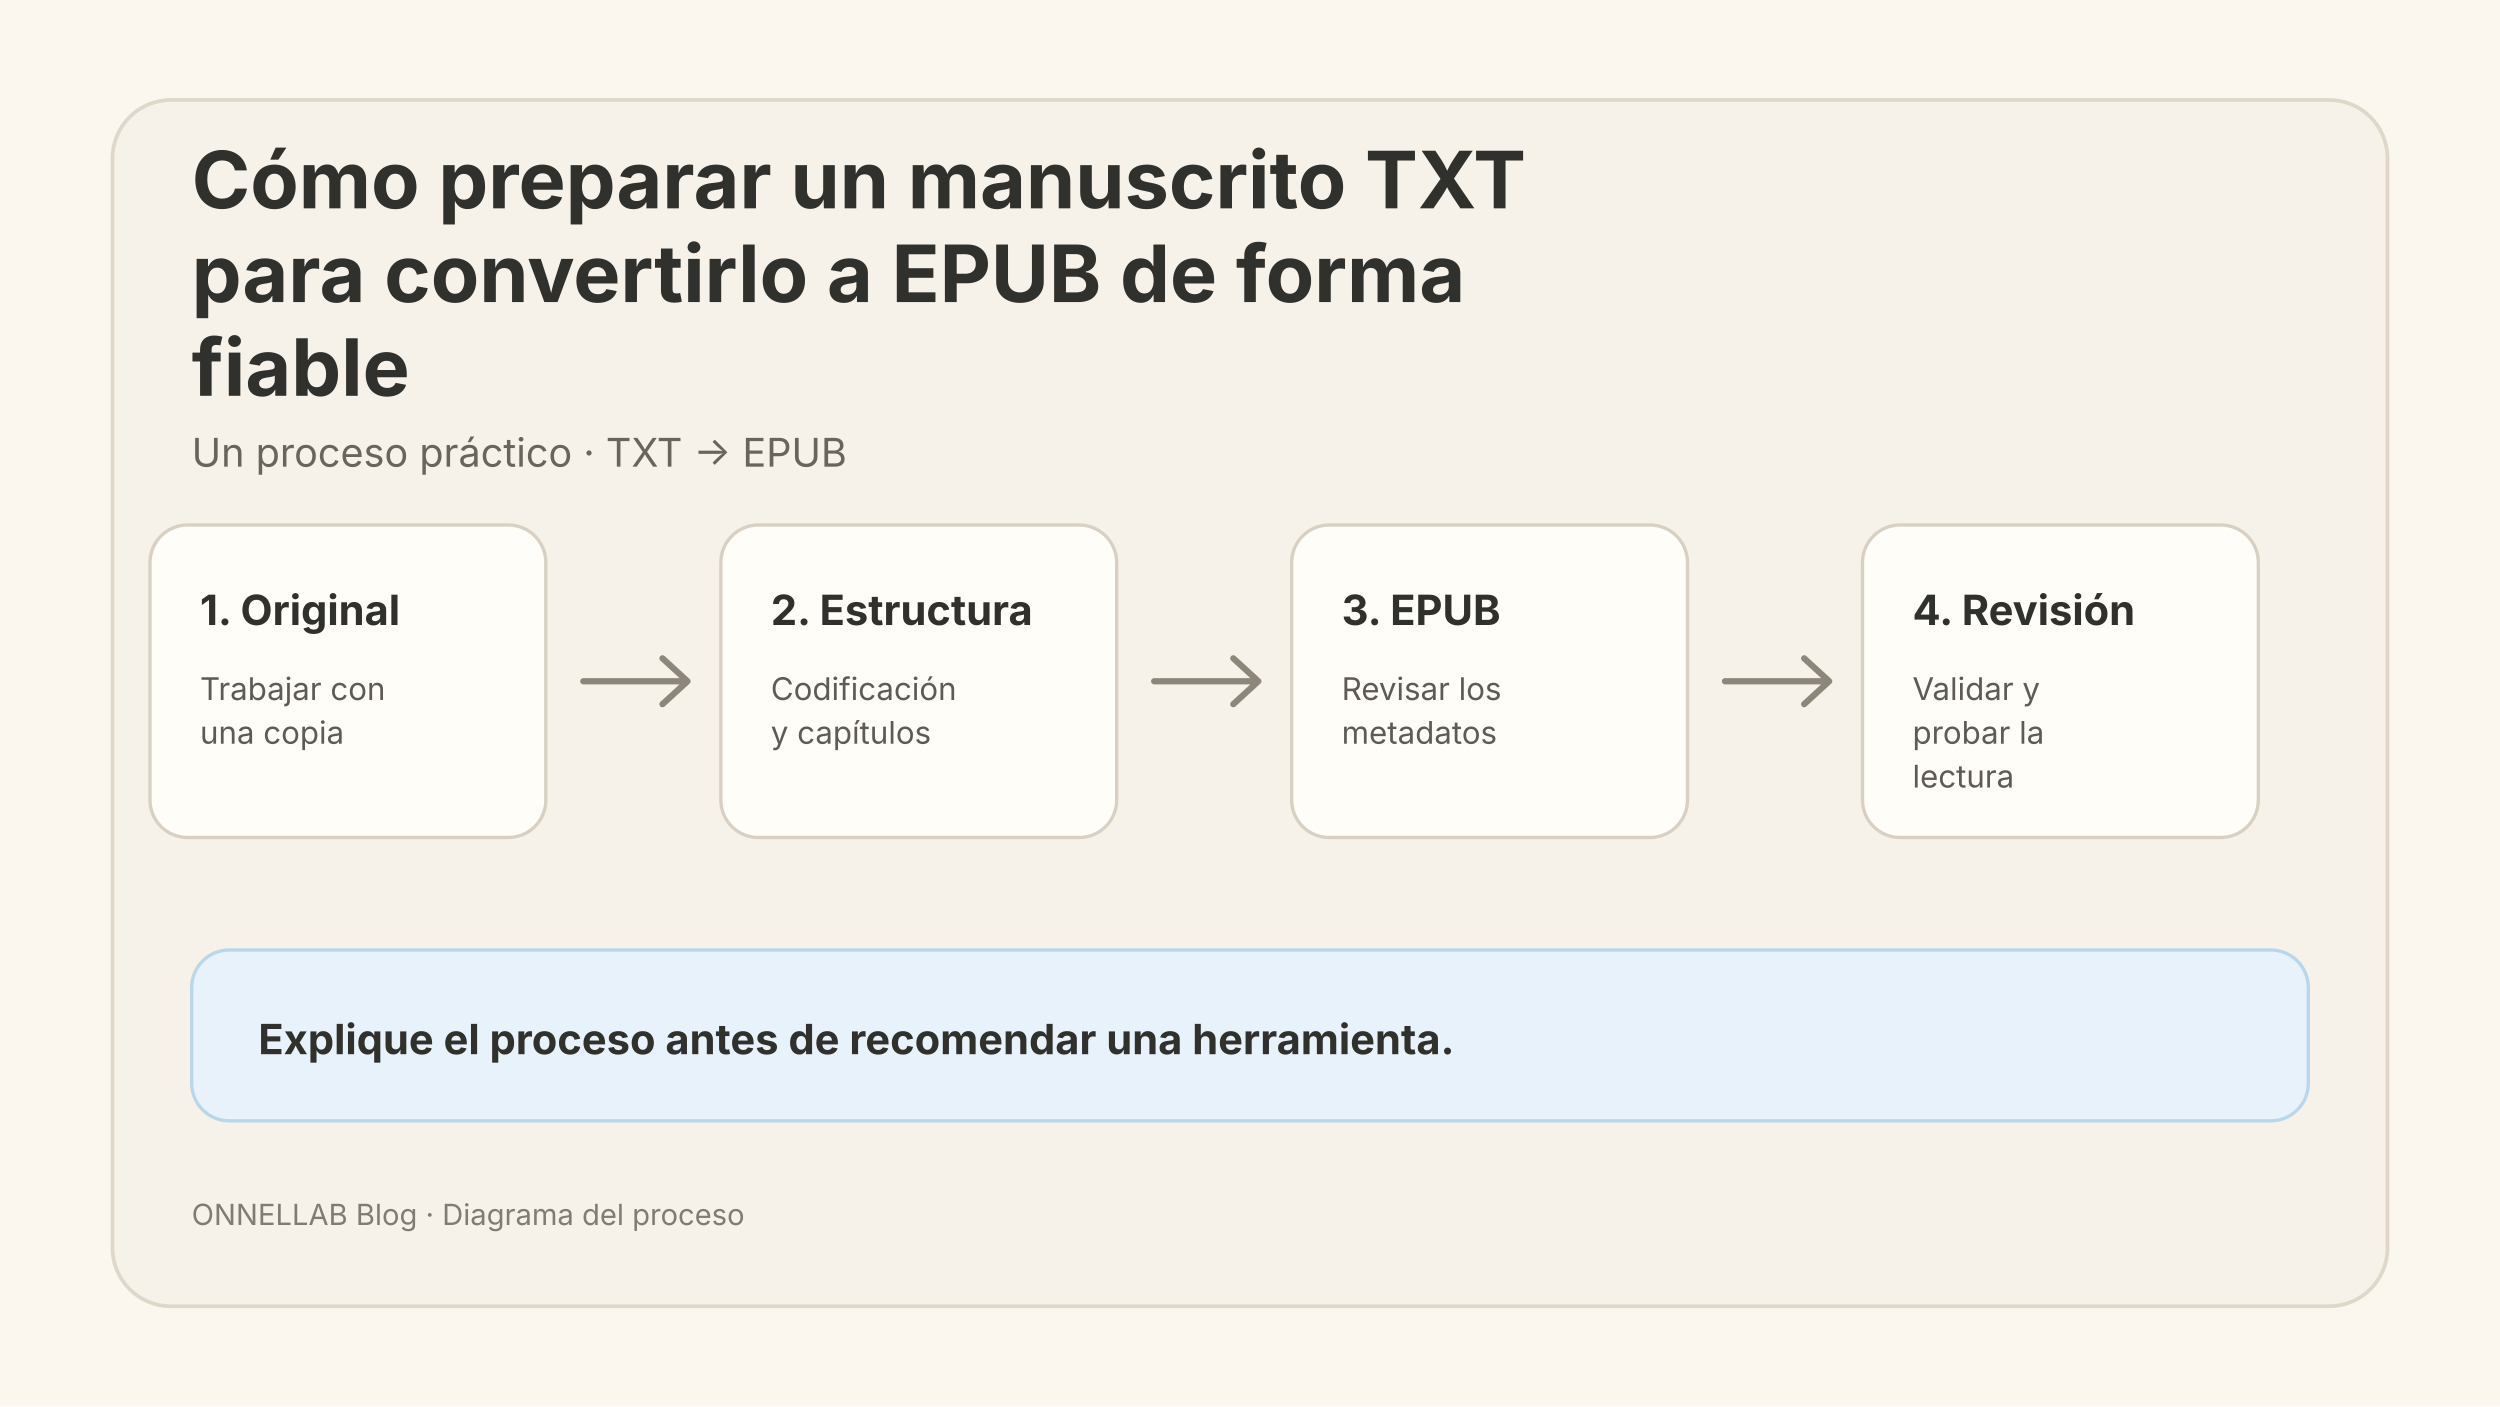
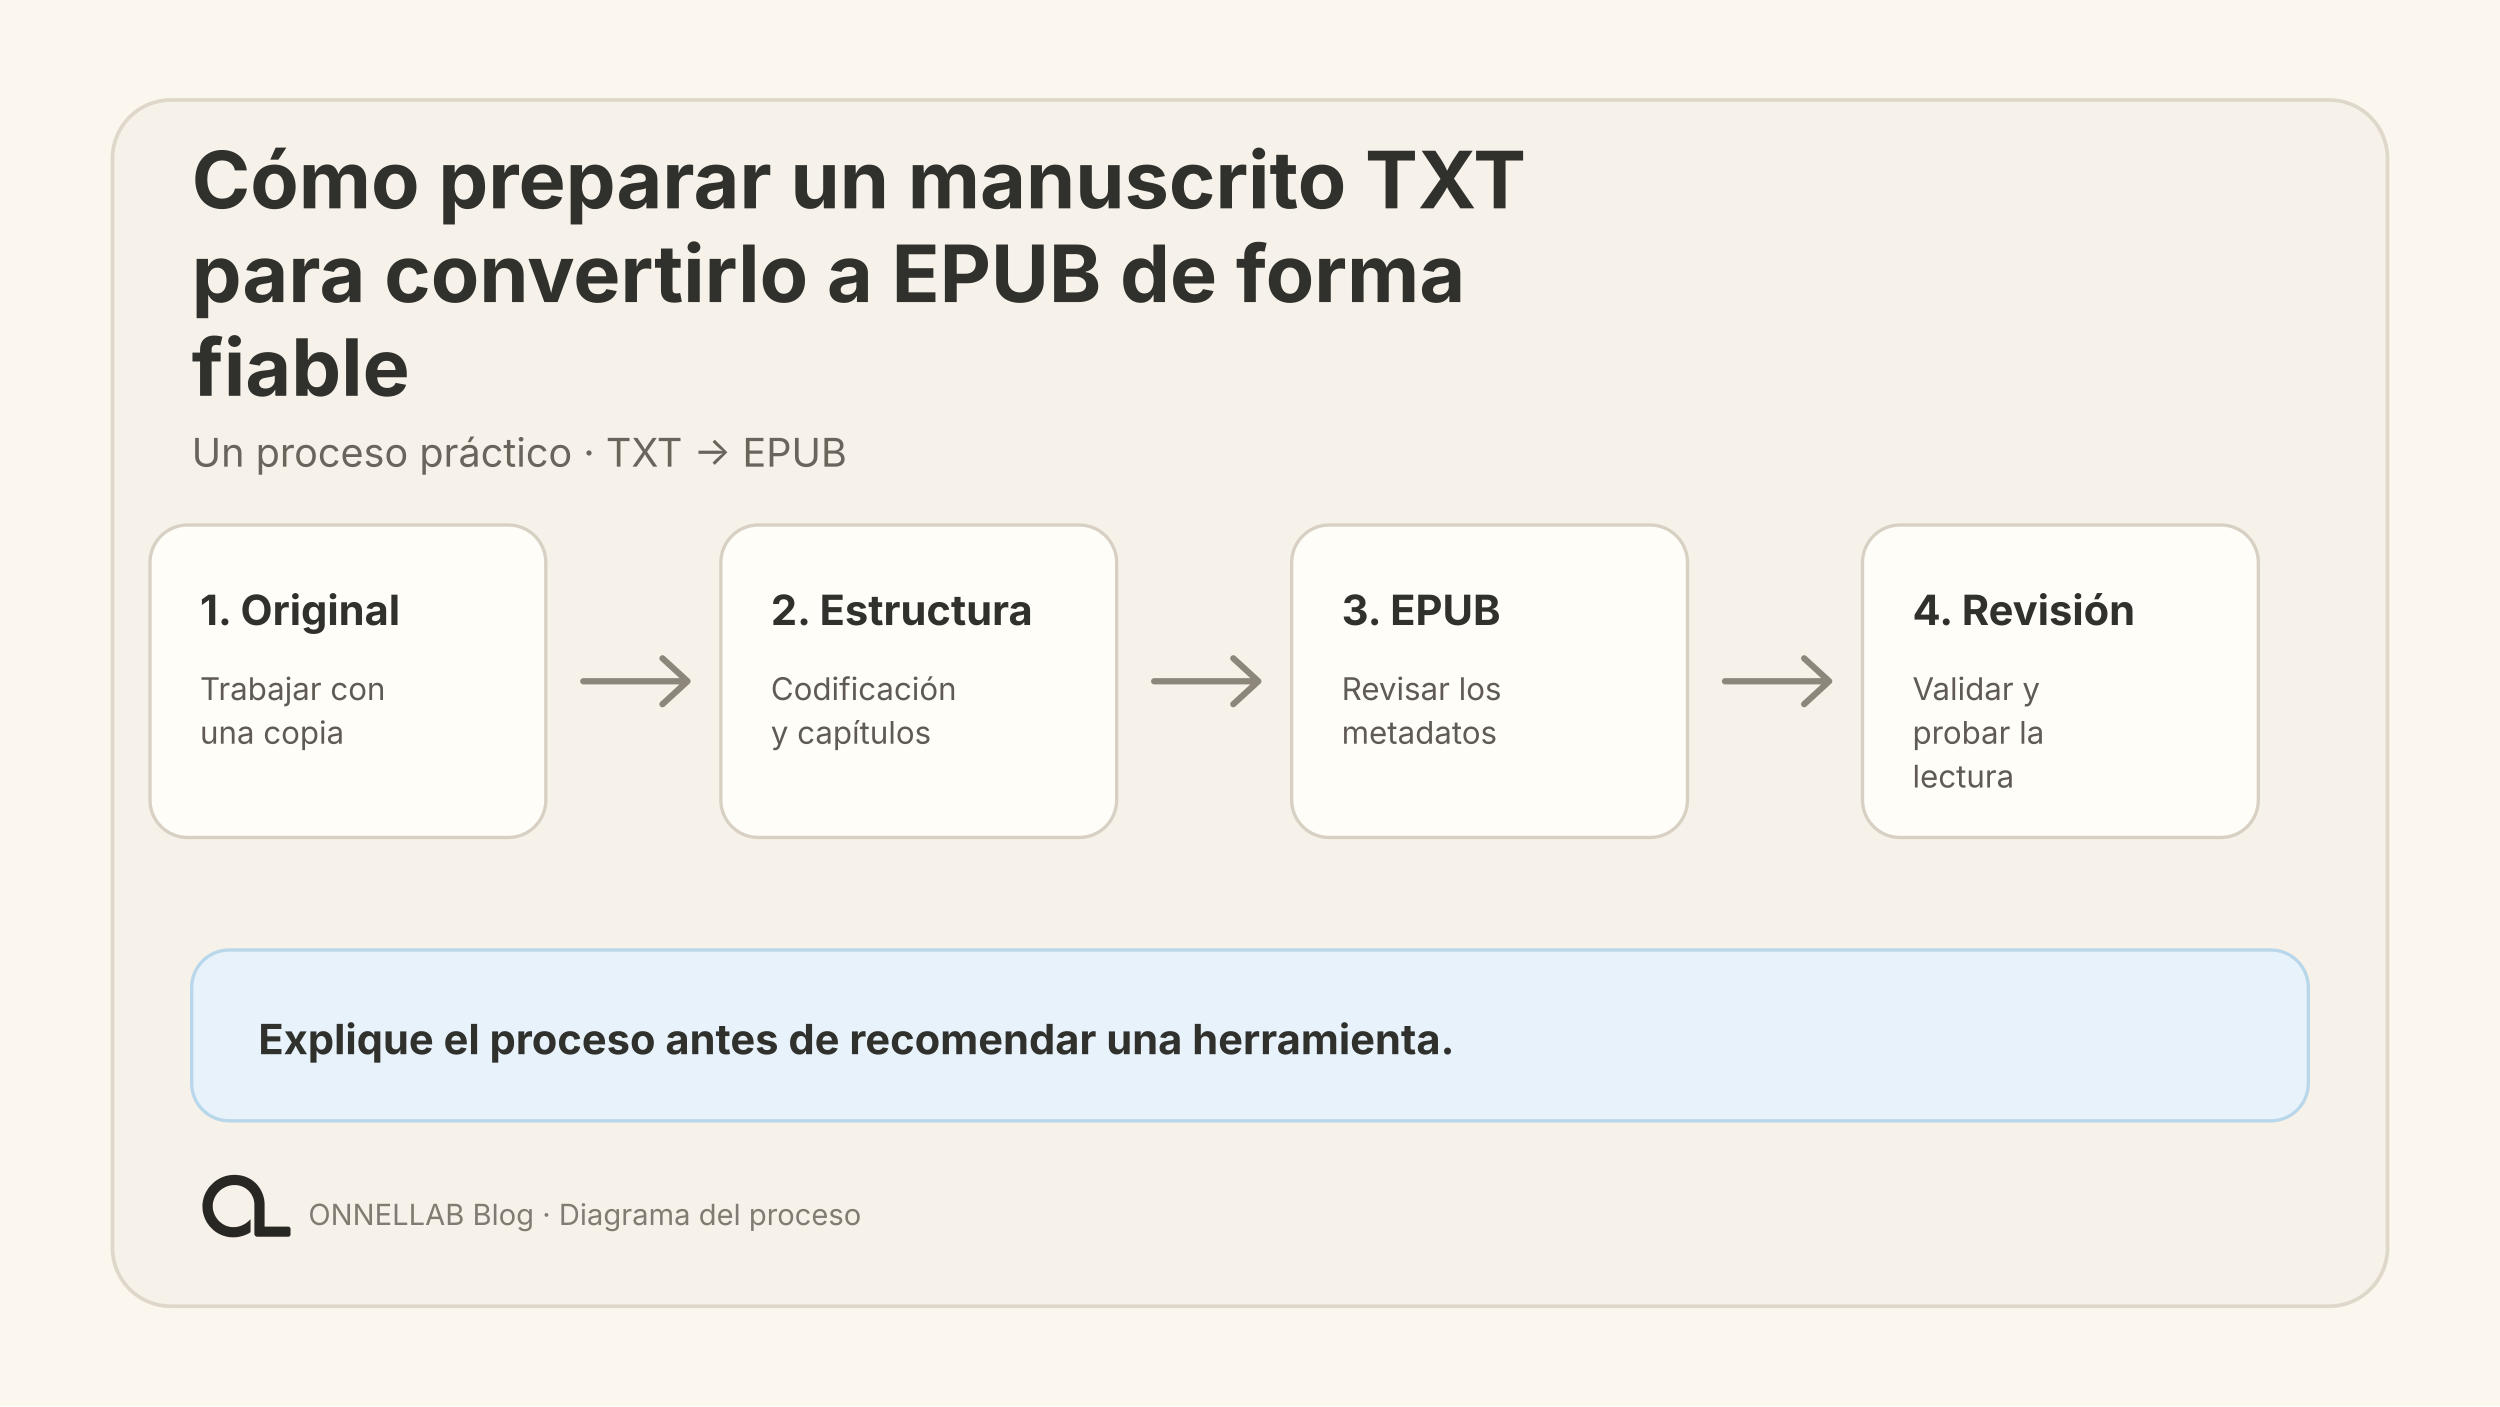
<svg xmlns="http://www.w3.org/2000/svg" width="1200" height="675" viewBox="0 0 1200 675" role="img" aria-labelledby="title desc">
  <rect width="1200" height="675" fill="#fbf7ef" />
  <rect x="54" y="48" width="1092" height="579" rx="28" fill="#f7f2e9" stroke="#ded7ca" stroke-width="1.8" />
  <text fill="#30302c" font-family="Pretendard, SUIT, Noto Sans KR, Apple SD Gothic Neo, Inter, system-ui, sans-serif" font-size="38" font-weight="680">
    <tspan x="92" y="100">Cómo preparar un manuscrito TXT</tspan>
    <tspan x="92" y="145">para convertirlo a EPUB de forma</tspan>
    <tspan x="92" y="190">fiable</tspan>
  </text>
  <text fill="#69645c" font-family="Pretendard, SUIT, Noto Sans KR, Apple SD Gothic Neo, Inter, system-ui, sans-serif" font-size="19">
    <tspan x="92" y="224">Un proceso práctico · TXT → EPUB</tspan>
  </text>
  <g transform="translate(72 252)">
    <rect width="190" height="150" rx="18" fill="#fffdf8" stroke="#d8d0c3" stroke-width="1.6" />
    <text x="24" y="48" fill="#30302c" font-family="Pretendard, SUIT, Noto Sans KR, Apple SD Gothic Neo, Inter, system-ui, sans-serif" font-size="20" font-weight="650">1. Original</text>
    <text fill="#5f5b54" font-family="Pretendard, SUIT, Noto Sans KR, Apple SD Gothic Neo, Inter, system-ui, sans-serif" font-size="15">
      <tspan x="24" y="84">Trabajar con</tspan>
      <tspan x="24" y="105">una copia</tspan>
    </text>
  </g>
  <g transform="translate(346 252)">
    <rect width="190" height="150" rx="18" fill="#fffdf8" stroke="#d8d0c3" stroke-width="1.6" />
    <text x="24" y="48" fill="#30302c" font-family="Pretendard, SUIT, Noto Sans KR, Apple SD Gothic Neo, Inter, system-ui, sans-serif" font-size="20" font-weight="650">2. Estructura</text>
    <text fill="#5f5b54" font-family="Pretendard, SUIT, Noto Sans KR, Apple SD Gothic Neo, Inter, system-ui, sans-serif" font-size="15">
      <tspan x="24" y="84">Codificación</tspan>
      <tspan x="24" y="105">y capítulos</tspan>
    </text>
  </g>
  <g transform="translate(620 252)">
    <rect width="190" height="150" rx="18" fill="#fffdf8" stroke="#d8d0c3" stroke-width="1.6" />
    <text x="24" y="48" fill="#30302c" font-family="Pretendard, SUIT, Noto Sans KR, Apple SD Gothic Neo, Inter, system-ui, sans-serif" font-size="20" font-weight="650">3. EPUB</text>
    <text fill="#5f5b54" font-family="Pretendard, SUIT, Noto Sans KR, Apple SD Gothic Neo, Inter, system-ui, sans-serif" font-size="15">
      <tspan x="24" y="84">Revisar los</tspan>
      <tspan x="24" y="105">metadatos</tspan>
    </text>
  </g>
  <g transform="translate(894 252)">
    <rect width="190" height="150" rx="18" fill="#fffdf8" stroke="#d8d0c3" stroke-width="1.6" />
    <text x="24" y="48" fill="#30302c" font-family="Pretendard, SUIT, Noto Sans KR, Apple SD Gothic Neo, Inter, system-ui, sans-serif" font-size="20" font-weight="650">4. Revisión</text>
    <text fill="#5f5b54" font-family="Pretendard, SUIT, Noto Sans KR, Apple SD Gothic Neo, Inter, system-ui, sans-serif" font-size="15">
      <tspan x="24" y="84">Validar y</tspan>
      <tspan x="24" y="105">probar la</tspan>
      <tspan x="24" y="126">lectura</tspan>
    </text>
  </g>
  <path d="M280 327H328m-10-11 12 11-12 11" fill="none" stroke="#8c867b" stroke-width="3" stroke-linecap="round" stroke-linejoin="round" />
  <path d="M554 327H602m-10-11 12 11-12 11" fill="none" stroke="#8c867b" stroke-width="3" stroke-linecap="round" stroke-linejoin="round" />
  <path d="M828 327H876m-10-11 12 11-12 11" fill="none" stroke="#8c867b" stroke-width="3" stroke-linecap="round" stroke-linejoin="round" />
  <rect x="92" y="456" width="1016" height="82" rx="18" fill="#e7f2fb" stroke="#b9d7ea" stroke-width="1.6" />
  <text x="124" y="506" fill="#30302c" font-family="Pretendard, SUIT, Noto Sans KR, Apple SD Gothic Neo, Inter, system-ui, sans-serif" font-size="20" font-weight="650">Explique el proceso antes de recomendar una herramienta.</text>
-   <text x="92" y="588" fill="#817c73" font-family="Pretendard, SUIT, Noto Sans KR, Apple SD Gothic Neo, Inter, system-ui, sans-serif" font-size="14">ONNELLAB Blog · Diagrama del proceso</text>
+   <svg x="85" y="548" width="64" height="64" viewBox="0 0 1254 1254">
+     <path fill="#282723" d="M 271 475 L 259 501 L 250 527 L 243 556 L 239 584 L 238 611 L 239 612 L 240 642 L 244 667 L 251 694 L 260 719 L 272 745 L 281 761 L 306 796 L 343 833 L 364 849 L 388 864 L 427 882 L 468 894 L 500 899 L 541 900 L 542 899 L 556 899 L 583 895 L 622 885 L 653 873 L 677 861 L 691 852 L 691 729 L 668 751 L 649 766 L 628 779 L 599 792 L 575 799 L 552 803 L 520 804 L 519 803 L 509 803 L 496 801 L 475 796 L 456 789 L 431 776 L 403 755 L 386 738 L 366 711 L 354 689 L 344 663 L 338 639 L 336 625 L 336 612 L 335 611 L 336 587 L 339 569 L 343 553 L 351 531 L 363 508 L 380 484 L 400 463 L 413 452 L 430 440 L 456 426 L 480 417 L 505 411 L 519 409 L 531 409 L 532 408 L 549 408 L 550 409 L 561 409 L 575 411 L 596 416 L 620 425 L 648 441 L 669 458 L 688 479 L 701 498 L 715 527 L 722 549 L 727 582 L 727 872 L 730 880 L 738 889 L 746 893 L 751 894 L 1048 894 L 1058 890 L 1065 882 L 1067 877 L 1067 817 L 1062 807 L 1054 801 L 1047 799 L 824 799 L 823 798 L 823 574 L 822 573 L 820 547 L 812 513 L 803 487 L 790 459 L 779 440 L 759 412 L 744 395 L 727 379 L 708 364 L 683 348 L 652 333 L 626 324 L 591 316 L 568 314 L 567 313 L 552 313 L 551 312 L 550 313 L 549 312 L 514 313 L 513 314 L 504 314 L 484 317 L 454 324 L 423 335 L 394 349 L 364 368 L 346 382 L 307 421 L 293 439 Z" />
+   </svg>
+   <text x="148" y="588" fill="#817c73" font-family="Pretendard, SUIT, Noto Sans KR, Apple SD Gothic Neo, Inter, system-ui, sans-serif" font-size="14">ONNELLAB Blog · Diagrama del proceso</text>
</svg>
